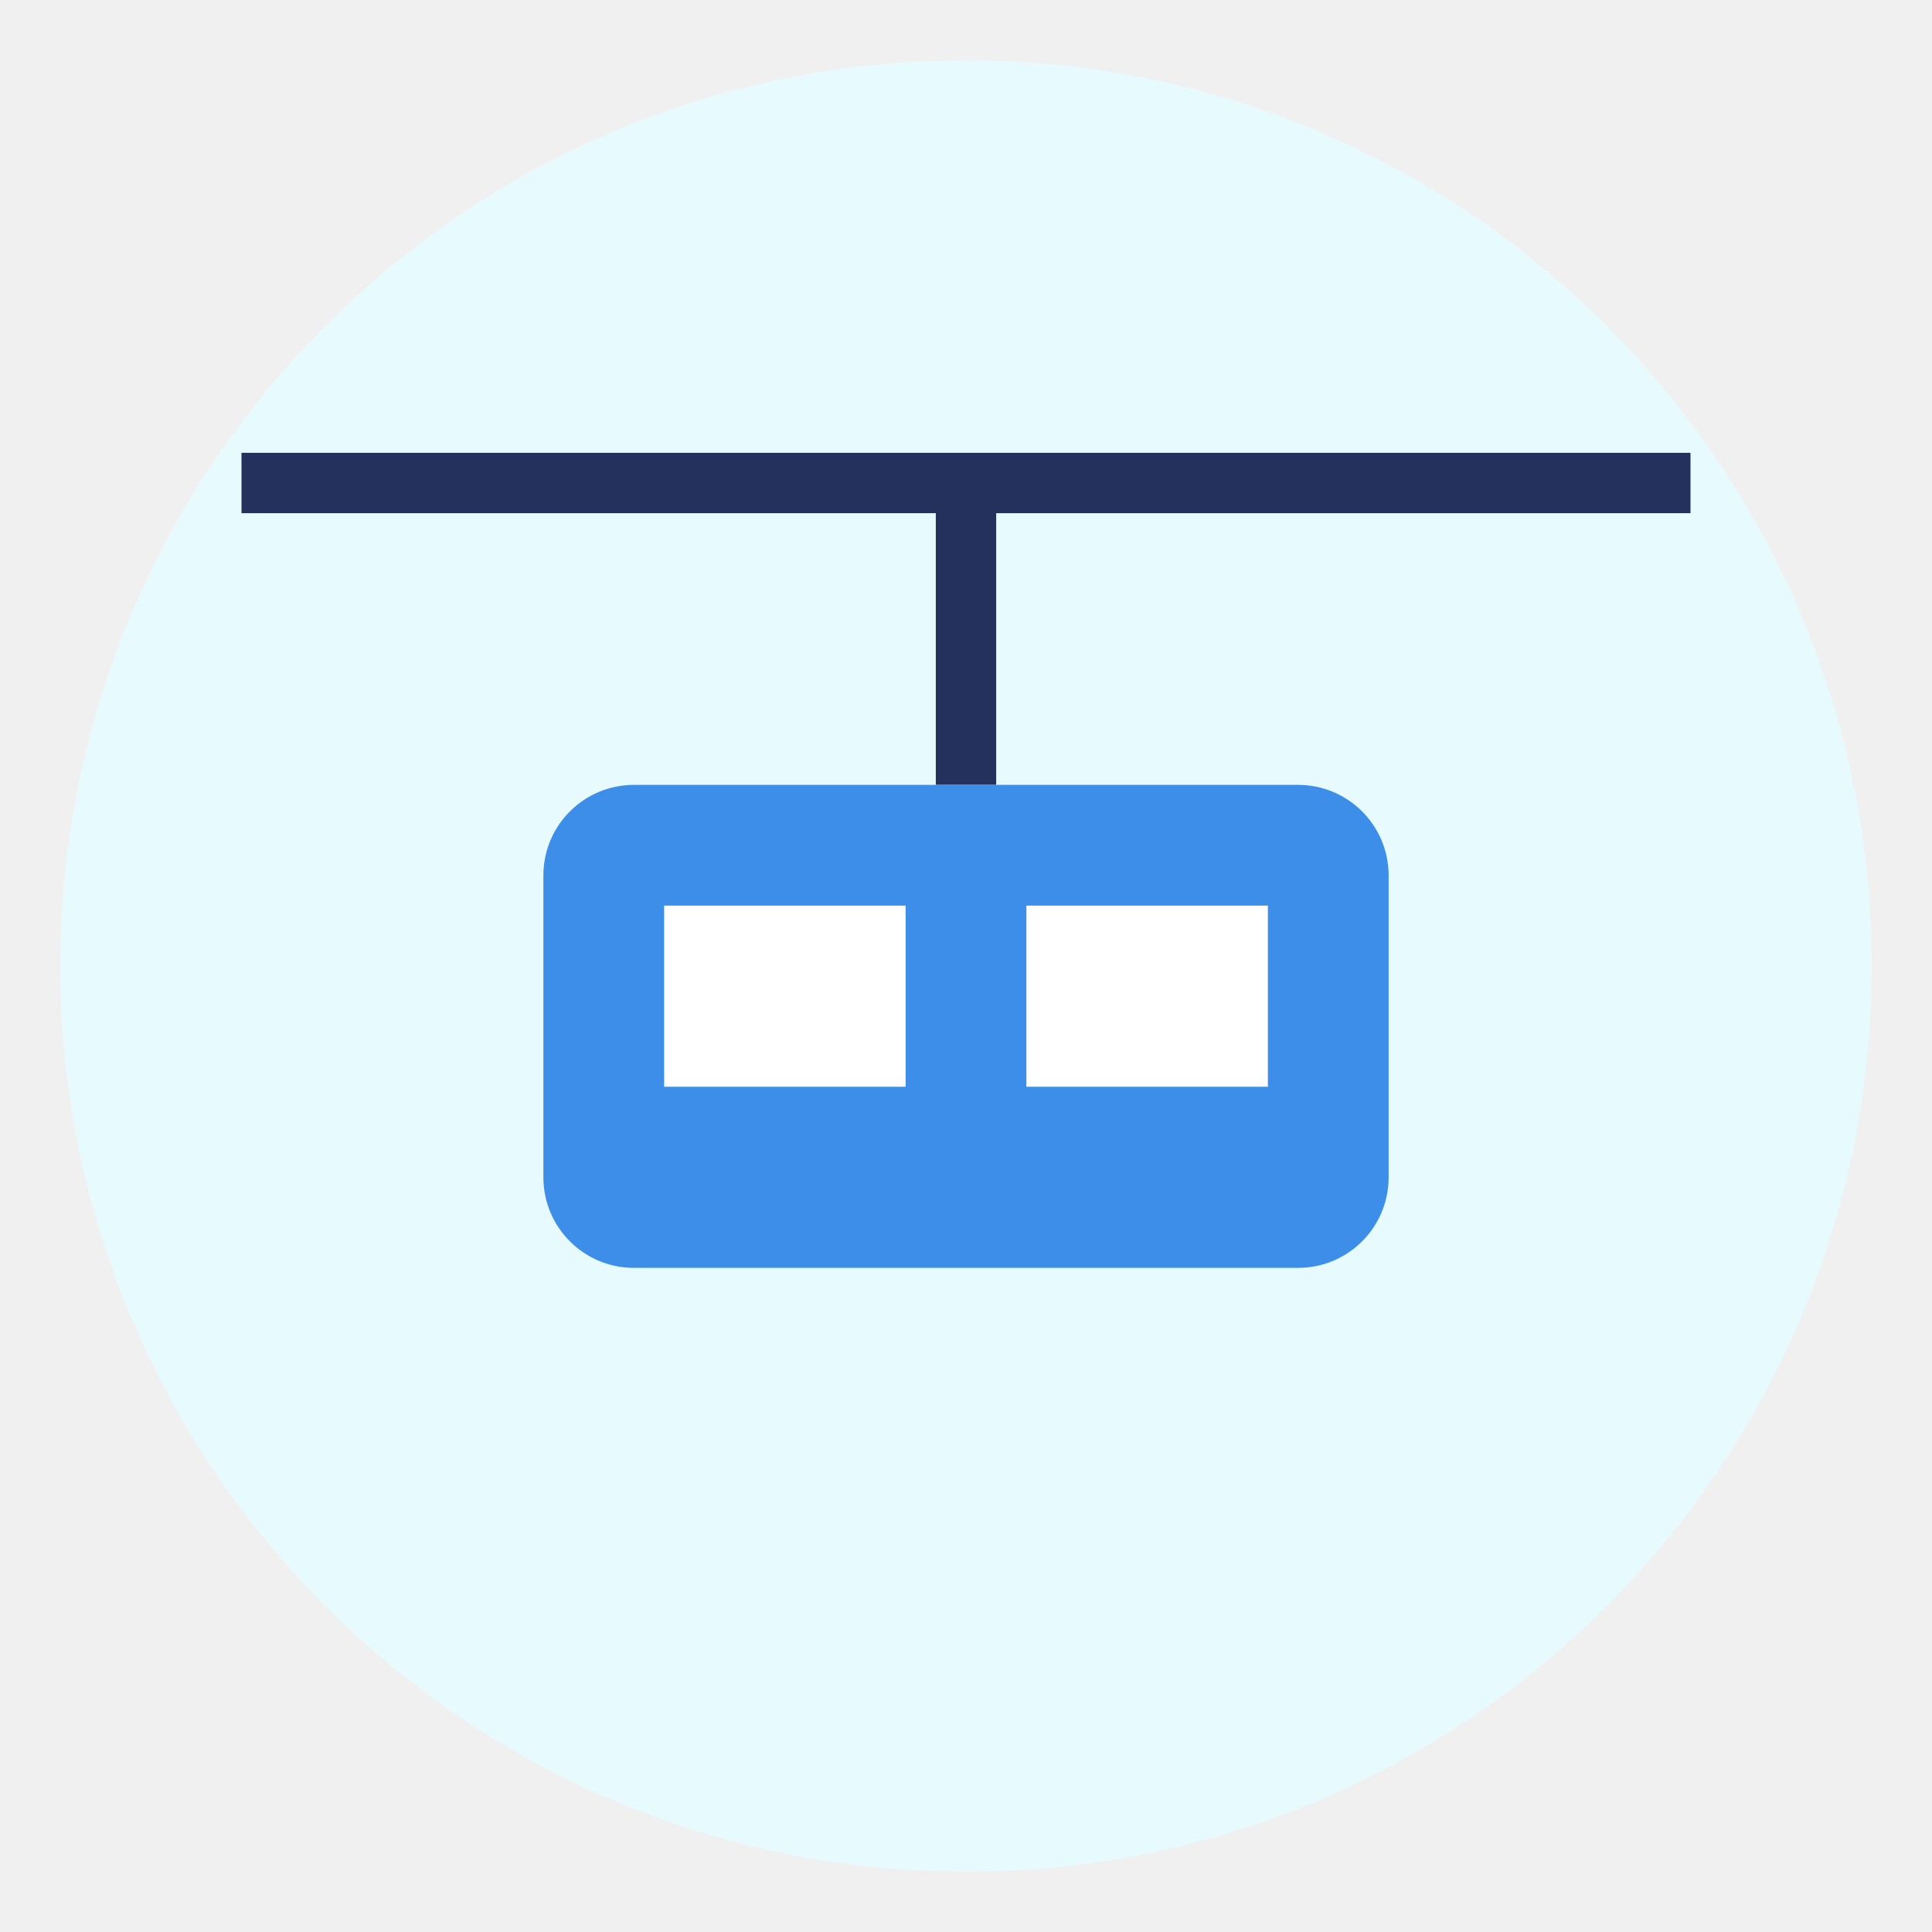
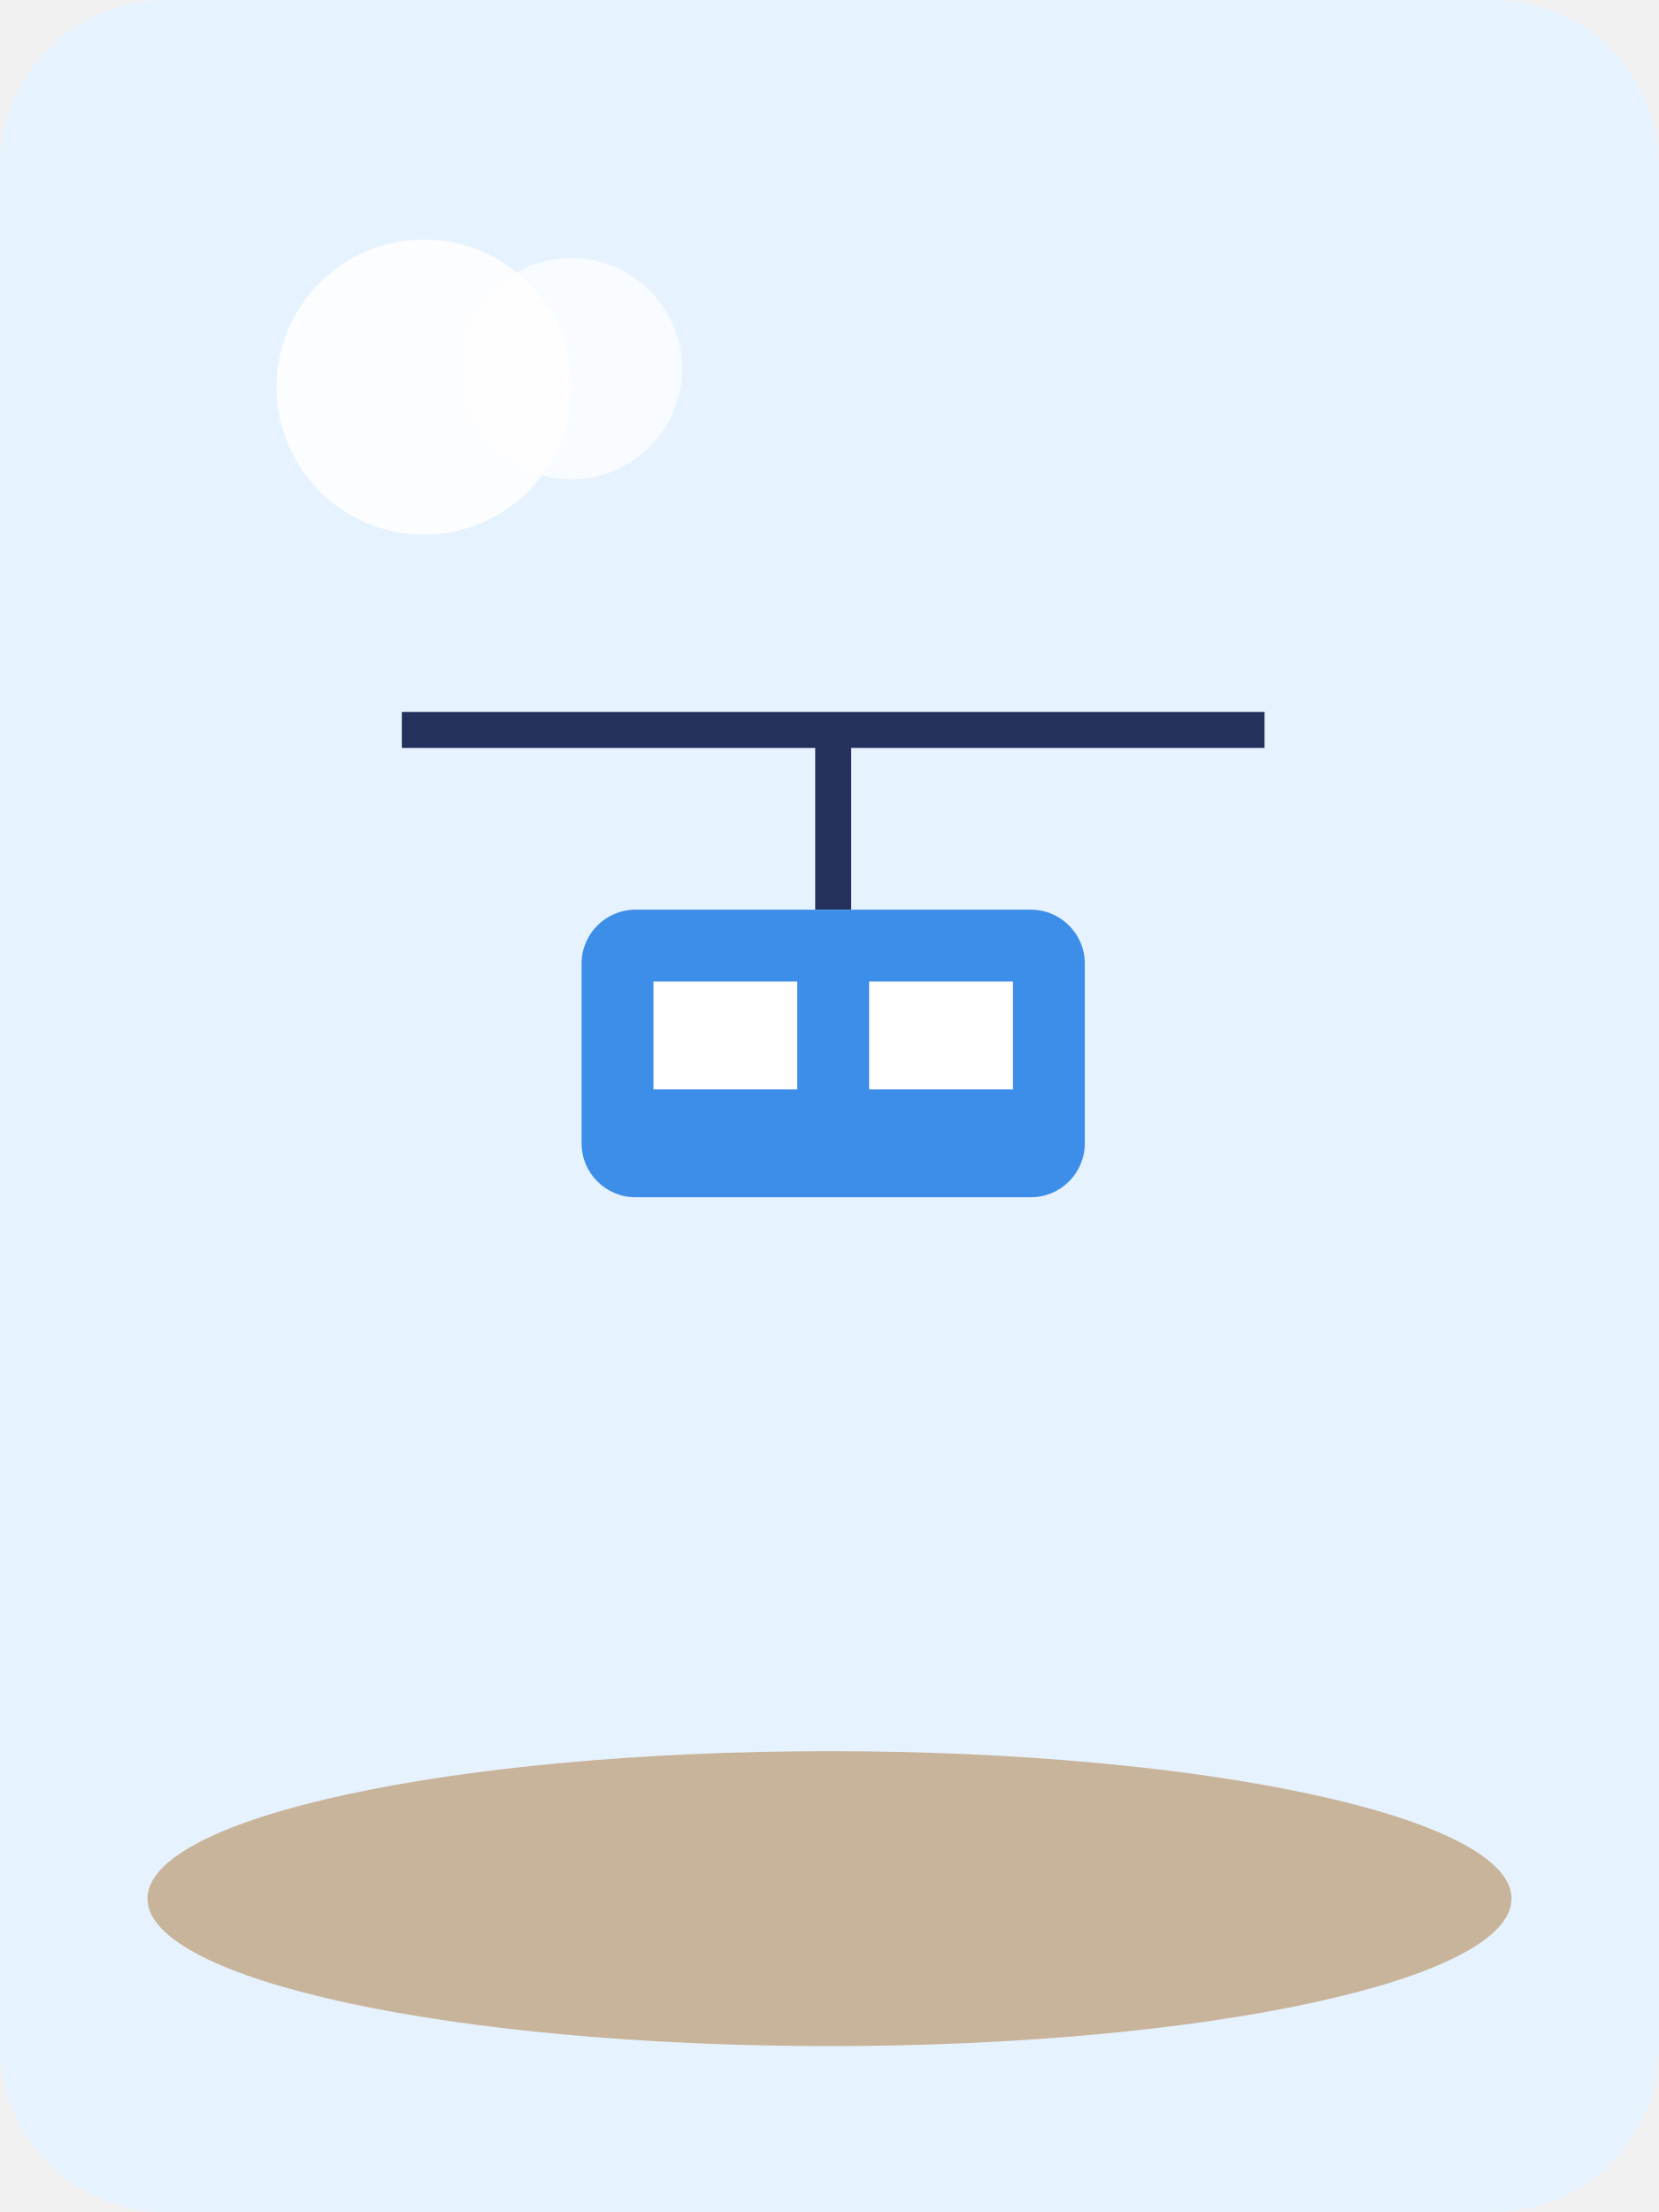
- <svg xmlns="http://www.w3.org/2000/svg" viewBox="0 0 64 64">
-   <circle cx="32" cy="32" r="30" fill="#e7fbff" />
-   <path d="M8 16 H56" stroke="#24315c" stroke-width="2" />
-   <path d="M32 16 V26" stroke="#24315c" stroke-width="2" />
-   <rect x="18" y="26" width="28" height="16" rx="3" fill="#3d8ee8" />
-   <rect x="22" y="30" width="8" height="6" fill="#fff" />
-   <rect x="34" y="30" width="8" height="6" fill="#fff" />
+ <svg xmlns="http://www.w3.org/2000/svg" viewBox="0 0 180 240">
+   <rect width="180" height="240" rx="18" fill="#e7f2ff" />
+   <circle cx="46" cy="42" r="16" fill="#fff" opacity=".85" />
+   <circle cx="62" cy="40" r="12" fill="#fff" opacity=".7" />
+   <ellipse cx="90" cy="206" rx="74" ry="16" fill="#c8b49a" />
+   <g transform="translate(28,48) scale(1.95)">
+     <path d="M8 16 H56" stroke="#24315c" stroke-width="2" />
+     <path d="M32 16 V26" stroke="#24315c" stroke-width="2" />
+     <rect x="18" y="26" width="28" height="16" rx="3" fill="#3d8ee8" />
+     <rect x="22" y="30" width="8" height="6" fill="#fff" />
+     <rect x="34" y="30" width="8" height="6" fill="#fff" />
+   </g>
</svg>
